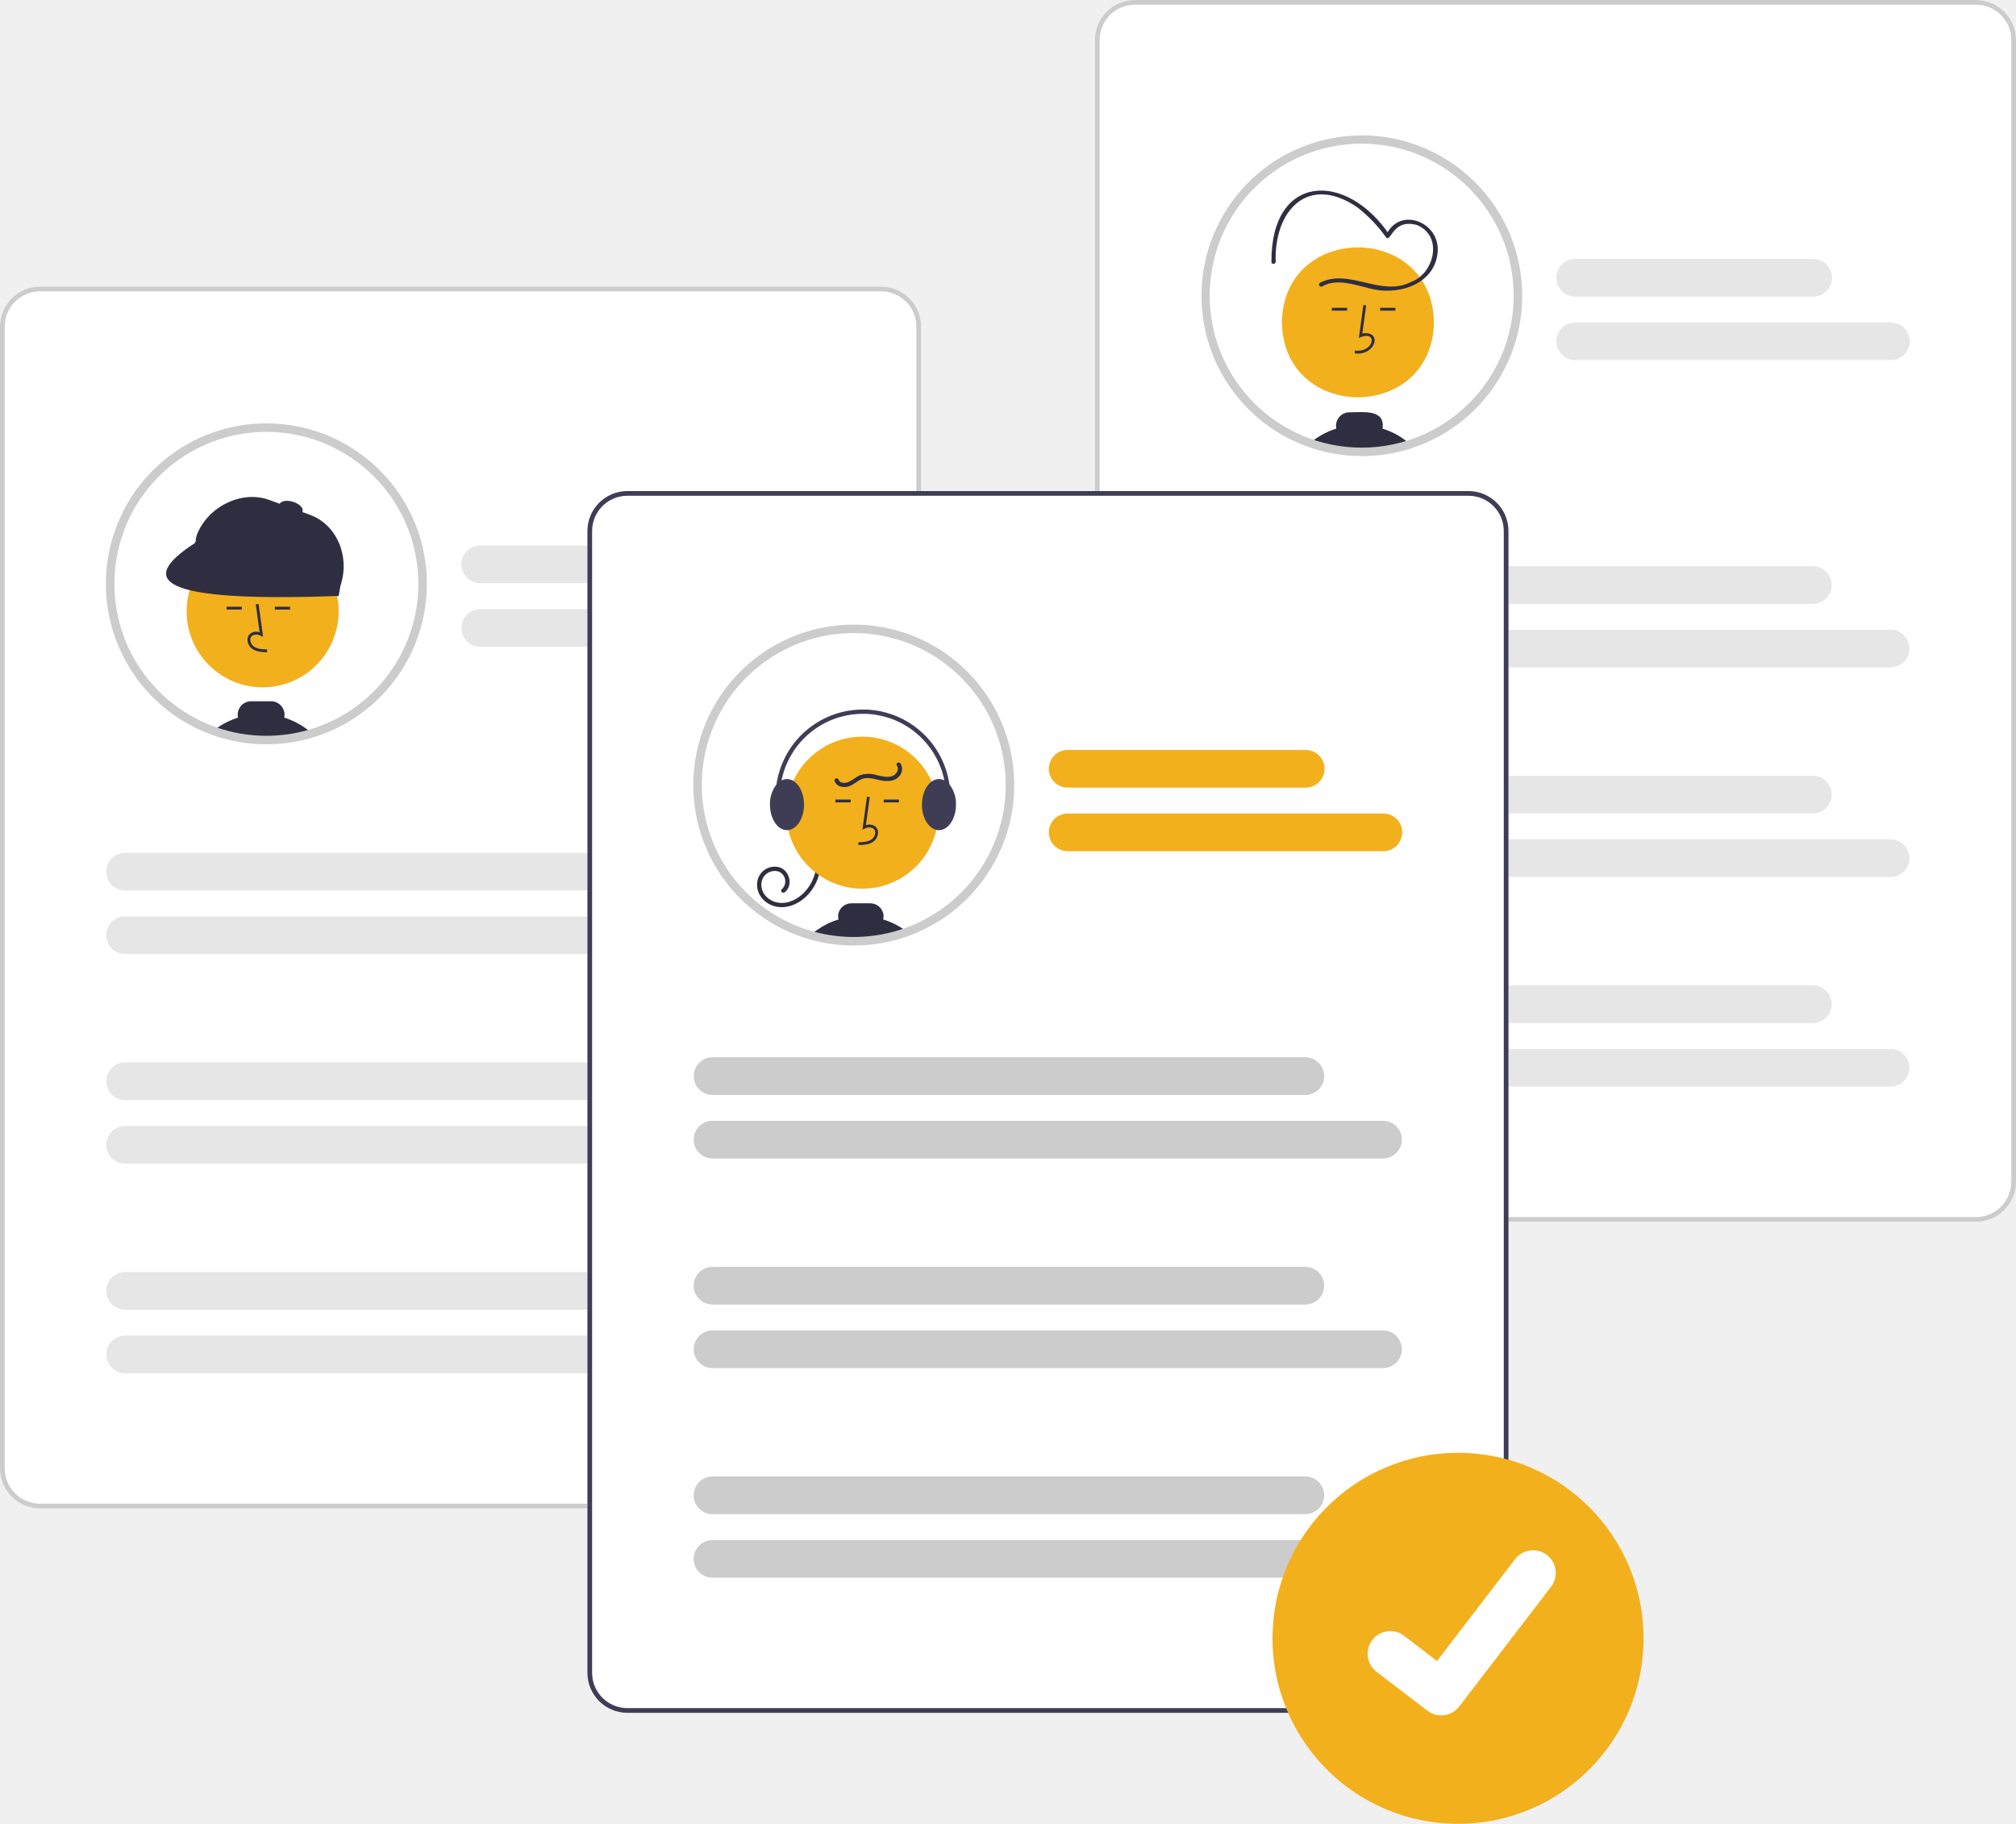
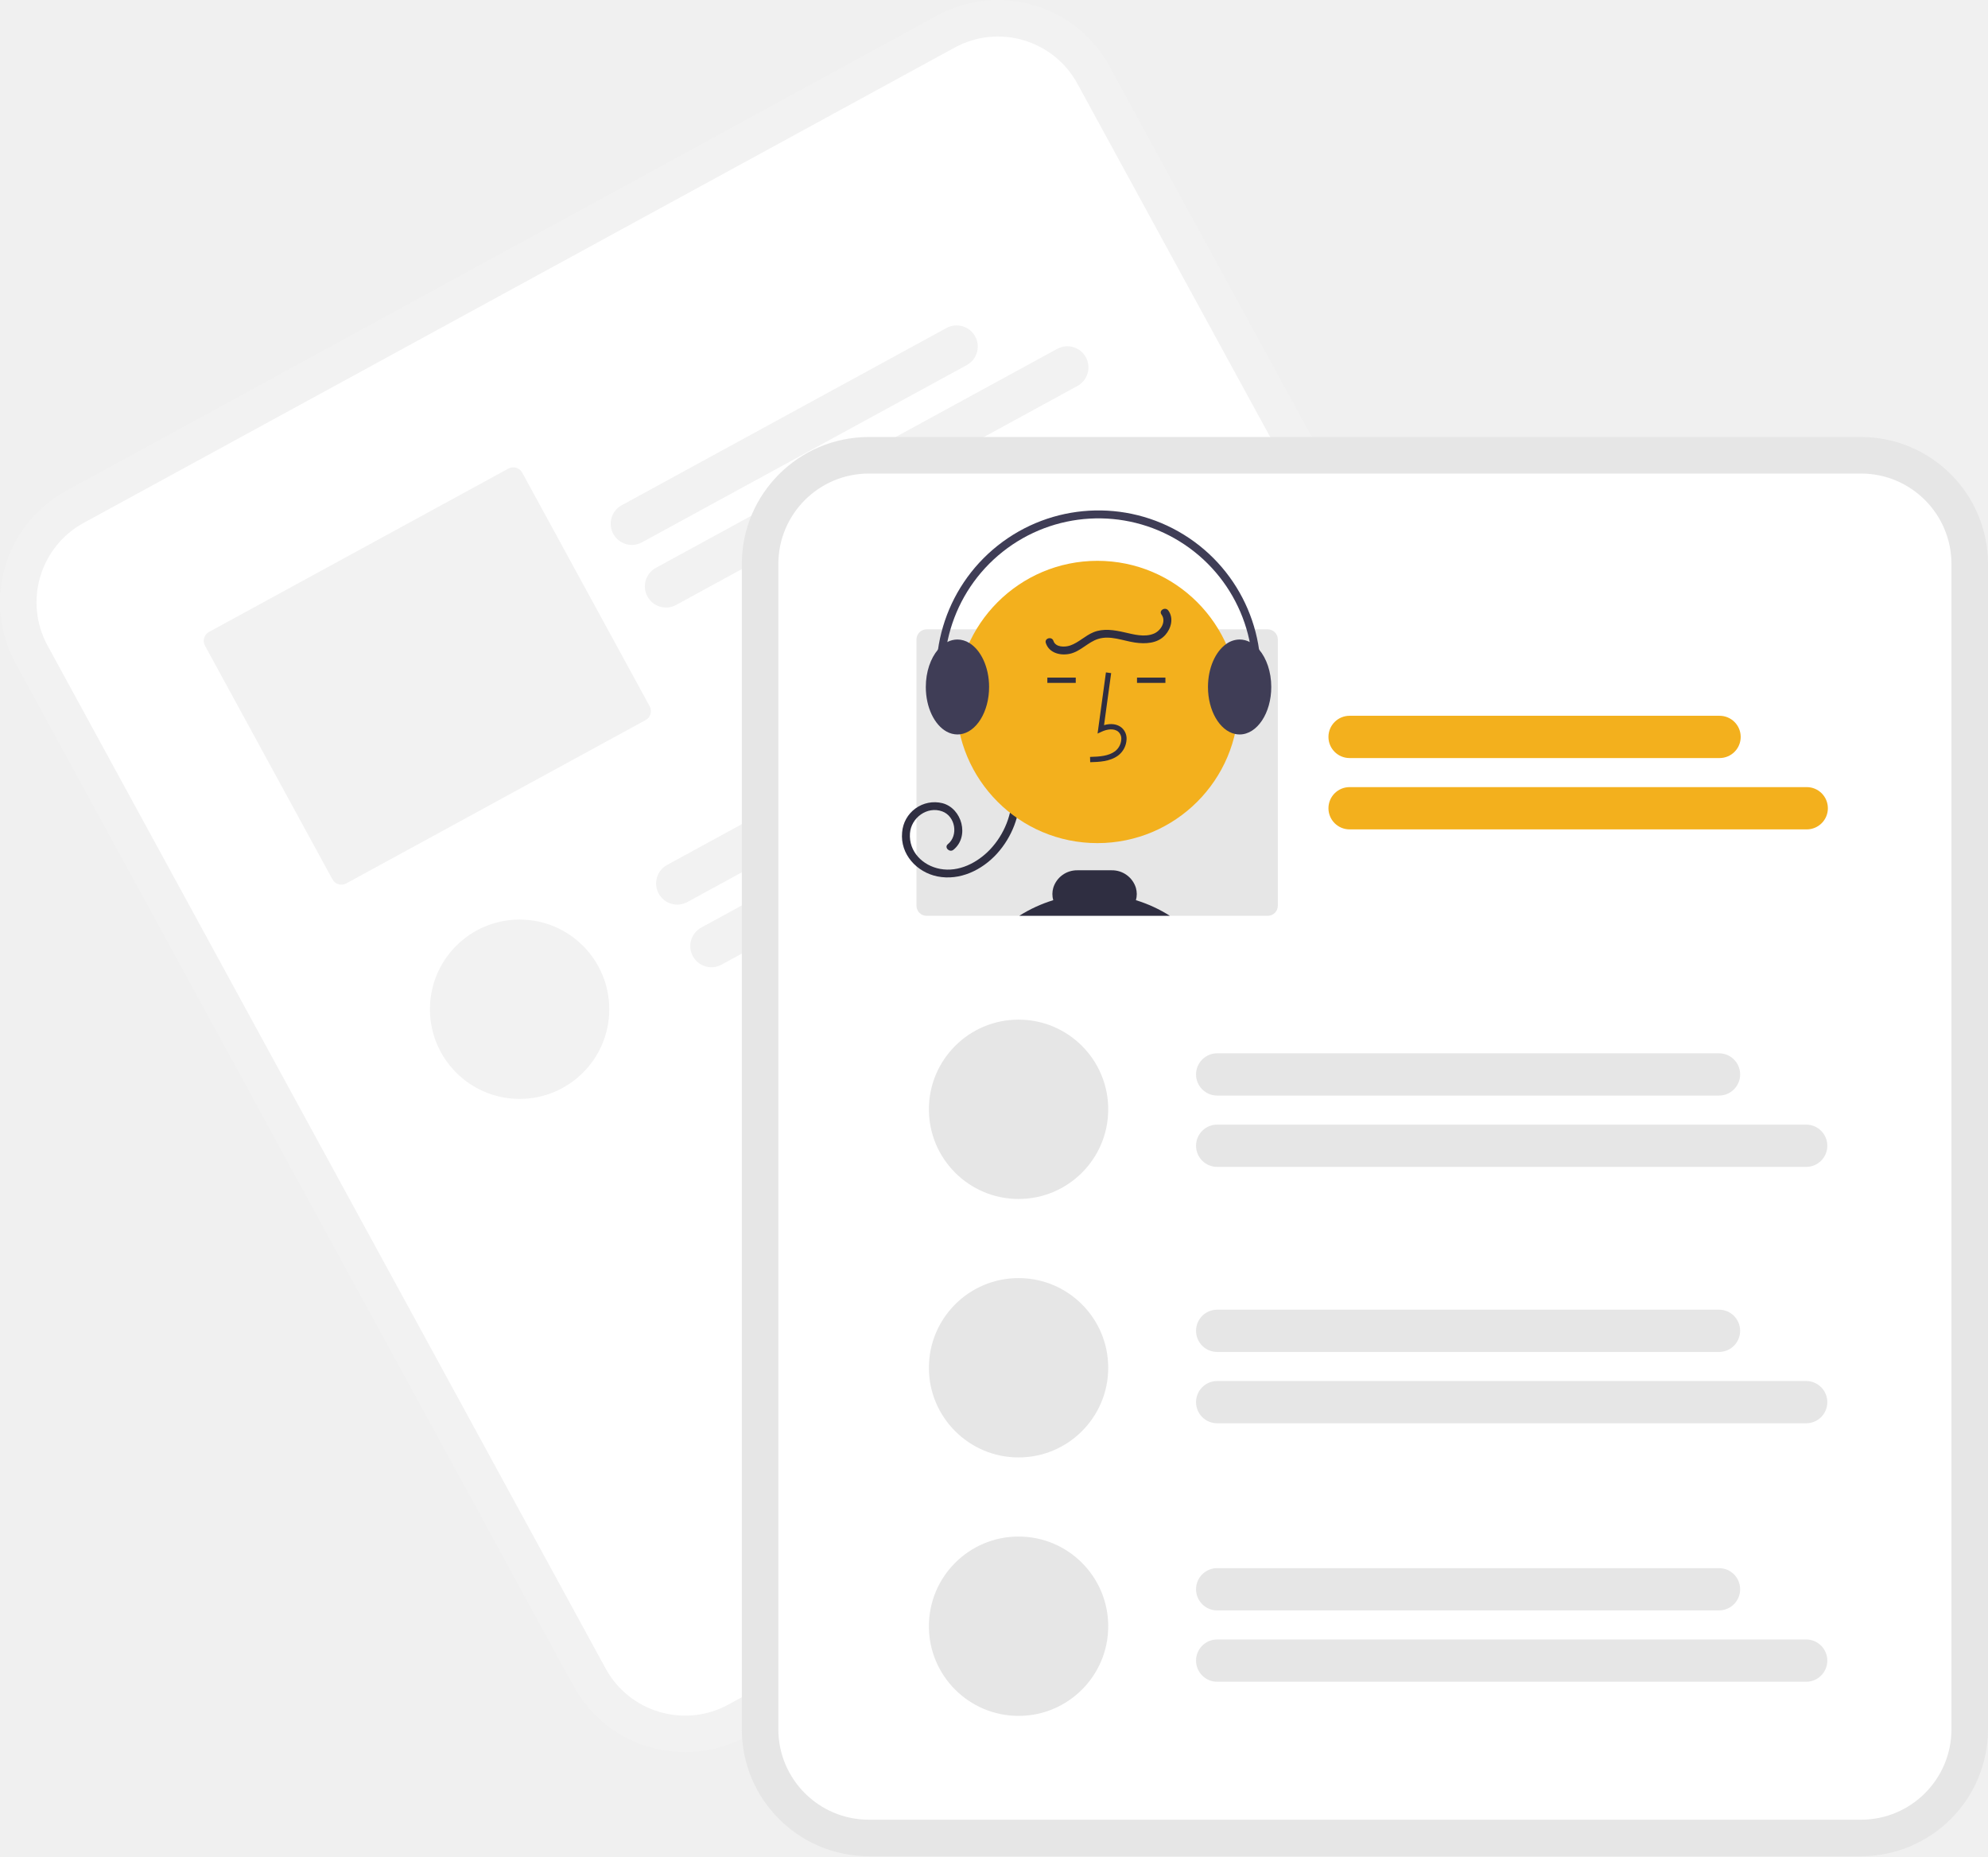
- <svg xmlns="http://www.w3.org/2000/svg" id="a5f74472-7ecd-48f3-bbcf-6d4dac68fd10" data-name="Layer 1" width="697.963" height="631.463" viewBox="0 0 697.963 631.463">
-   <path d="M556.072,656.52H264.848a13.845,13.845,0,0,1-13.829-13.829V247.342a13.845,13.845,0,0,1,13.829-13.829H556.072a13.845,13.845,0,0,1,13.829,13.829V642.691A13.845,13.845,0,0,1,556.072,656.52Z" transform="translate(-251.0186 -134.2684)" fill="#fff" />
-   <path d="M397.332,336.403a54.107,54.107,0,0,1-37.341,51.444c-.325.103-.649.207-.979.305-1.406.433-2.832.802-4.283,1.116a53.172,53.172,0,0,1-7.971,1.106q-1.748.118-3.516.118a53.995,53.995,0,0,1-17.884-3.029c-.167-.059-.334-.118-.497-.177a54.095,54.095,0,1,1,72.47-50.884Z" transform="translate(-251.0186 -134.2684)" fill="#fff" />
-   <circle cx="90.928" cy="211.655" r="26.317" fill="#f3b01d" />
-   <path d="M343.482,360.103l.027-.983c-1.83-.051-3.443-.166-4.655-1.051a3.023,3.023,0,0,1-1.171-2.227,1.728,1.728,0,0,1,.567-1.423,2.979,2.979,0,0,1,3.043-.027l.814.373L340.547,343.361l-.974.134,1.327,9.7a3.472,3.472,0,0,0-3.284.473,2.69,2.69,0,0,0-.915,2.209,3.999,3.999,0,0,0,1.574,2.986C339.832,360,341.856,360.057,343.482,360.103Z" transform="translate(-251.0186 -134.2684)" fill="#2f2e41" />
-   <rect x="78.439" y="210.063" width="5.297" height="0.983" fill="#2f2e41" />
-   <rect x="95.158" y="210.063" width="5.297" height="0.983" fill="#2f2e41" />
-   <path d="M349.423,382.714a4.814,4.814,0,0,0,.108-.983,4.679,4.679,0,0,0-4.671-4.671h-6.884a4.676,4.676,0,0,0-4.671,4.671,4.543,4.543,0,0,0,.108.988,26.424,26.424,0,0,0-7.282,3.604c-.433.3-.861.624-1.269.964.162.059.329.118.497.177a53.995,53.995,0,0,0,17.884,3.029q1.77,0,3.516-.118a53.172,53.172,0,0,0,7.971-1.106c1.451-.315,2.877-.683,4.283-1.116A26.65,26.65,0,0,0,349.423,382.714Z" transform="translate(-251.0186 -134.2684)" fill="#2f2e41" />
-   <path d="M348.538,389.751a3.618,3.618,0,0,0-1.78.625,53.172,53.172,0,0,0,7.971-1.106Z" transform="translate(-251.0186 -134.2684)" fill="#2f2e41" />
-   <path d="M365.814,339.672,320.096,322.947a1.967,1.967,0,0,1-1.171-2.523l.155-.731c3.57-9.76,15.405-15.902,25.165-12.332l14.068,5.147c9.76,3.57,14.002,15.127,10.431,24.887l-.407,1.105A1.967,1.967,0,0,1,365.814,339.672Z" transform="translate(-251.0186 -134.2684)" fill="#2f2e41" />
-   <path d="M368.276,340.6c-63.721,2.351-69.289-5.655-49.874-18.245l4.119-7.579L369.727,331.986Z" transform="translate(-251.0186 -134.2684)" fill="#2f2e41" />
-   <ellipse cx="351.779" cy="310.104" rx="2.213" ry="4.18" transform="translate(-297.4833 423.4543) rotate(-73.26954)" fill="#2f2e41" />
-   <path d="M343.242,391.968a55.43,55.43,0,0,1-18.372-3.112l-.513-.183a55.565,55.565,0,1,1,36.089.577c-.349.111-.678.216-1.013.315-1.397.43-2.878.816-4.392,1.144a54.763,54.763,0,0,1-8.193,1.137C345.664,391.927,344.448,391.968,343.242,391.968Zm0-108.179a52.622,52.622,0,0,0-17.88,102.11l.487.174a52.474,52.474,0,0,0,17.392,2.945c1.14,0,2.289-.039,3.416-.115a51.87,51.87,0,0,0,7.758-1.076c1.432-.31,2.832-.675,4.161-1.084.329-.098.641-.198.954-.297A52.622,52.622,0,0,0,343.242,283.789Z" transform="translate(-251.0186 -134.2684)" fill="#ccc" />
-   <path d="M269.607,502.682" transform="translate(-251.0186 -134.2684)" fill="#f2f2f2" />
-   <path d="M556.072,656.52H264.848a13.845,13.845,0,0,1-13.829-13.829V247.342a13.845,13.845,0,0,1,13.829-13.829H556.072a13.845,13.845,0,0,1,13.829,13.829V642.691A13.845,13.845,0,0,1,556.072,656.52ZM264.848,235.14a12.216,12.216,0,0,0-12.202,12.202V642.691a12.216,12.216,0,0,0,12.202,12.202H556.072a12.216,12.216,0,0,0,12.202-12.202V247.342a12.216,12.216,0,0,0-12.202-12.202Z" transform="translate(-251.0186 -134.2684)" fill="#ccc" />
-   <path d="M499.695,336.193H417.288a6.519,6.519,0,0,1,0-13.039H499.695a6.519,6.519,0,1,1,0,13.039Z" transform="translate(-251.0186 -134.2684)" fill="#e6e6e6" />
-   <path d="M526.587,358.195H417.288a6.519,6.519,0,0,1,0-13.039h109.299a6.519,6.519,0,0,1,0,13.039Z" transform="translate(-251.0186 -134.2684)" fill="#e6e6e6" />
-   <path d="M499.575,442.585H294.333a6.519,6.519,0,1,1,0-13.039H499.575a6.519,6.519,0,0,1,0,13.039Z" transform="translate(-251.0186 -134.2684)" fill="#e6e6e6" />
-   <path d="M526.467,464.587H294.333a6.519,6.519,0,1,1,0-13.039H526.467a6.519,6.519,0,1,1,0,13.039Z" transform="translate(-251.0186 -134.2684)" fill="#e6e6e6" />
-   <path d="M499.575,515.158H294.333a6.519,6.519,0,1,1,0-13.039H499.575a6.519,6.519,0,0,1,0,13.039Z" transform="translate(-251.0186 -134.2684)" fill="#e6e6e6" />
-   <path d="M526.467,537.16H294.333a6.519,6.519,0,1,1,0-13.039H526.467a6.519,6.519,0,1,1,0,13.039Z" transform="translate(-251.0186 -134.2684)" fill="#e6e6e6" />
-   <path d="M499.575,587.731H294.333a6.519,6.519,0,1,1,0-13.039H499.575a6.519,6.519,0,0,1,0,13.039Z" transform="translate(-251.0186 -134.2684)" fill="#e6e6e6" />
-   <path d="M526.467,609.733H294.333a6.519,6.519,0,1,1,0-13.039H526.467a6.519,6.519,0,1,1,0,13.039Z" transform="translate(-251.0186 -134.2684)" fill="#e6e6e6" />
-   <path d="M935.152,557.276l-291.225 0a13.845,13.845,0,0,1-13.829-13.829l-0-395.35a13.845,13.845,0,0,1,13.829-13.829l291.225-0a13.845,13.845,0,0,1,13.829,13.829l0,395.35A13.845,13.845,0,0,1,935.152,557.276Z" transform="translate(-251.0186 -134.2684)" fill="#fff" />
-   <path d="M935.152,557.276l-291.225 0a13.845,13.845,0,0,1-13.829-13.829l-0-395.35a13.845,13.845,0,0,1,13.829-13.829l291.225-0a13.845,13.845,0,0,1,13.829,13.829l0,395.35A13.845,13.845,0,0,1,935.152,557.276ZM643.927,135.896a12.216,12.216,0,0,0-12.202,12.202l0,395.349a12.216,12.216,0,0,0,12.202,12.202l291.225-0A12.216,12.216,0,0,0,947.354,543.447l-0-395.35A12.216,12.216,0,0,0,935.152,135.895Z" transform="translate(-251.0186 -134.2684)" fill="#ccc" />
-   <path d="M776.548,236.62a54.09,54.09,0,1,1-54.09-54.09A54.107,54.107,0,0,1,776.548,236.62Z" transform="translate(-251.0186 -134.2684)" fill="#fff" />
-   <path d="M747.458,245.876c-.591,34.593-52.047,34.588-52.633-.001C695.415,211.282,746.872,211.288,747.458,245.876Z" transform="translate(-251.0186 -134.2684)" fill="#f3b01d" />
-   <path d="M720.097,256.613l-.027-.983c6.778.905,8.238-7.496,1.402-4.355l1.56-11.403.974.133-1.327,9.7C729.876,248.633,727.214,257.596,720.097,256.613Z" transform="translate(-251.0186 -134.2684)" fill="#2f2e41" />
-   <rect x="477.806" y="106.573" width="5.297" height="0.983" fill="#2f2e41" />
-   <rect x="461.087" y="106.573" width="5.297" height="0.983" fill="#2f2e41" />
-   <path d="M729.672,282.67c1.033-6.968-7.125-5.591-11.442-5.66a4.68,4.68,0,0,0-4.563,5.655,25.588,25.588,0,0,0-9.092,5.016,54.324,54.324,0,0,0,34.632.384A25.457,25.457,0,0,0,729.672,282.67Z" transform="translate(-251.0186 -134.2684)" fill="#2f2e41" />
-   <path d="M708.769,233.429c4.877-2.819,10.792-.656,15.829.526,9.558,2.938,22.962-.741,24.124-12.127,1.21-10.589-13.276-16.491-17.906-5.952l1.348-.176c-15.016-22.315-41.135-21.469-40.963,9.211-.056.948,1.42.945,1.475-.001-.553-18.079,11.412-30.438,28.326-18.819a49.831,49.831,0,0,1,9.889,10.354c1.761,1.974,2.144-6.527,10.575-4.301,9.278,3.594,6.251,16.88-2.042,19.797-10.247,5.235-21.344-4.915-31.399.214a.738.738,0,0,0,.745,1.274Z" transform="translate(-251.0186 -134.2684)" fill="#2f2e41" />
-   <path d="M722.459,292.185a55.518,55.518,0,1,1,17.204-2.718A55.431,55.431,0,0,1,722.459,292.185Zm-0-108.179A52.622,52.622,0,1,0,775.073,236.62,52.674,52.674,0,0,0,722.459,184.006Z" transform="translate(-251.0186 -134.2684)" fill="#ccc" />
-   <path d="M878.774,236.949l-82.407 0a6.519,6.519,0,0,1,0-13.039l82.407-0a6.519,6.519,0,1,1,0,13.039Z" transform="translate(-251.0186 -134.2684)" fill="#e6e6e6" />
-   <path d="M905.667,258.951l-109.299 0a6.519,6.519,0,1,1,0-13.039l109.299-0a6.519,6.519,0,0,1,0,13.039Z" transform="translate(-251.0186 -134.2684)" fill="#e6e6e6" />
-   <path d="M878.655,343.34l-205.241 0a6.519,6.519,0,0,1,0-13.039l205.241-0a6.519,6.519,0,1,1,0,13.039Z" transform="translate(-251.0186 -134.2684)" fill="#e6e6e6" />
-   <path d="M905.547,365.343l-232.134 0a6.519,6.519,0,1,1,0-13.039l232.134-0a6.519,6.519,0,0,1,0,13.039Z" transform="translate(-251.0186 -134.2684)" fill="#e6e6e6" />
-   <path d="M878.655,415.913l-205.241 0a6.519,6.519,0,0,1,0-13.039l205.241-0a6.519,6.519,0,0,1,0,13.039Z" transform="translate(-251.0186 -134.2684)" fill="#e6e6e6" />
-   <path d="M905.547,437.916l-232.134 0a6.519,6.519,0,1,1,0-13.039l232.134-0a6.519,6.519,0,0,1,0,13.039Z" transform="translate(-251.0186 -134.2684)" fill="#e6e6e6" />
-   <path d="M878.655,488.486l-205.241 0a6.519,6.519,0,1,1,0-13.039l205.241-0a6.519,6.519,0,1,1,0,13.039Z" transform="translate(-251.0186 -134.2684)" fill="#e6e6e6" />
-   <path d="M905.547,510.489l-232.134 0a6.519,6.519,0,1,1,0-13.039l232.134-0a6.519,6.519,0,0,1,0,13.039Z" transform="translate(-251.0186 -134.2684)" fill="#e6e6e6" />
-   <path d="M759.441,727.293H468.217a13.845,13.845,0,0,1-13.829-13.829V318.114a13.845,13.845,0,0,1,13.829-13.829H759.441a13.845,13.845,0,0,1,13.829,13.829v395.349A13.845,13.845,0,0,1,759.441,727.293Z" transform="translate(-251.0186 -134.2684)" fill="#fff" />
-   <path d="M492.506,406.064a53.926,53.926,0,0,0,15.902,38.31c.423.418.856.836,1.293,1.244a54.014,54.014,0,0,0,8.586,6.545c.59.364,1.18.713,1.785,1.052a53.784,53.784,0,0,0,9.775,4.293c.585.192,1.18.374,1.775.541a54.313,54.313,0,0,0,32.857-.924c.206-.074.413-.148.615-.221a54.094,54.094,0,1,0-72.588-50.839Z" transform="translate(-251.0186 -134.2684)" fill="#fff" />
-   <path d="M535.173,432.575a16.761,16.761,0,0,1-4.329,11.347c-2.781,3.052-6.922,5.076-11.1,4.239-3.847-.771-6.974-4.134-6.584-8.202a6.076,6.076,0,0,1,7.507-5.456c3.655.948,5.111,6.216,2.066,8.688-.731.593-1.781-.444-1.043-1.043a3.684,3.684,0,0,0-1.039-6.107,4.63,4.63,0,0,0-6.03,4.094c-.241,3.429,2.386,6.012,5.608,6.62,3.485.658,6.941-1.126,9.302-3.588a15.221,15.221,0,0,0,4.167-10.593.738.738,0,0,1,1.475,0Z" transform="translate(-251.0186 -134.2684)" fill="#2f2e41" />
-   <circle cx="298.559" cy="281.368" r="26.317" fill="#f3b01d" />
-   <path d="M548.231,426.866l-.027-.983c1.83-.051,3.443-.166,4.655-1.051a3.023,3.023,0,0,0,1.171-2.227,1.728,1.728,0,0,0-.567-1.423,2.979,2.979,0,0,0-3.043-.027l-.814.373,1.56-11.403.974.134-1.327,9.7a3.472,3.472,0,0,1,3.284.473,2.69,2.69,0,0,1,.915,2.209,3.999,3.999,0,0,1-1.574,2.986C551.881,426.763,549.857,426.82,548.231,426.866Z" transform="translate(-251.0186 -134.2684)" fill="#2f2e41" />
-   <rect x="305.94" y="276.826" width="5.297" height="0.983" fill="#2f2e41" />
-   <rect x="289.222" y="276.826" width="5.297" height="0.983" fill="#2f2e41" />
-   <path d="M531.622,458.049a54.313,54.313,0,0,0,32.857-.924c.206-.074.413-.148.615-.221a26.195,26.195,0,0,0-8.335-4.308,4.193,4.193,0,0,0-.01-2.311,4.651,4.651,0,0,0-4.499-3.265H545.838a4.635,4.635,0,0,0-4.489,3.26,4.211,4.211,0,0,0-.01,2.316,26.222,26.222,0,0,0-7.435,3.644q-.686.479-1.328,1.003C532.252,457.503,531.932,457.774,531.622,458.049Z" transform="translate(-251.0186 -134.2684)" fill="#2f2e41" />
-   <path d="M570.193,412.845c0,4.435,2.183,8.113,5.02,8.753a4.058,4.058,0,0,0,.88.098c3.25,0,5.901-3.968,5.901-8.851a10.869,10.869,0,0,0-2.272-6.973,5.694,5.694,0,0,0-1.736-1.411,4.114,4.114,0,0,0-1.893-.467,4.314,4.314,0,0,0-2.513.846C571.58,406.256,570.193,409.309,570.193,412.845Z" transform="translate(-251.0186 -134.2684)" fill="#3f3d56" />
-   <path d="M517.579,412.845c0,3.816,1.613,7.071,3.875,8.315a4.2,4.2,0,0,0,2.026.536,3.801,3.801,0,0,0,.472-.029c3.029-.359,5.429-4.175,5.429-8.822,0-3.722-1.539-6.914-3.713-8.217a4.217,4.217,0,0,0-2.188-.634,4.114,4.114,0,0,0-1.893.467,5.726,5.726,0,0,0-1.741,1.416A10.89,10.89,0,0,0,517.579,412.845Z" transform="translate(-251.0186 -134.2684)" fill="#3f3d56" />
-   <path d="M521.821,420.311a.738.738,0,0,0,.699-.974,28.765,28.765,0,1,1,55.411-3.233.738.738,0,0,0,1.443.304,30.241,30.241,0,1,0-58.252,3.4A.738.738,0,0,0,521.821,420.311Z" transform="translate(-251.0186 -134.2684)" fill="#3f3d56" />
-   <path d="M562.797,398.586a3.688,3.688,0,0,1-.57,4.566c-1.429,1.596-3.707,1.697-5.685,1.4-2.22-.332-4.574-1.372-6.822-.672-1.915.597-3.282,2.335-5.272,2.771-1.765.387-3.875-.125-4.494-2.006-.297-.904,1.127-1.291,1.422-.392.4,1.217,2.128,1.193,3.118.856,1.587-.54,2.81-1.854,4.369-2.482a9.56,9.56,0,0,1,5.706.016c1.764.397,3.795.986,5.553.244,1.301-.549,2.336-2.279,1.4-3.556-.562-.767.718-1.503,1.274-.745Z" transform="translate(-251.0186 -134.2684)" fill="#2f2e41" />
-   <path d="M546.595,461.629a55.462,55.462,0,0,1-15.382-2.163c-.588-.165-1.205-.353-1.825-.556a55.416,55.416,0,0,1-10.04-4.409c-.599-.336-1.2-.69-1.835-1.082a55.612,55.612,0,0,1-8.819-6.723c-.447-.417-.89-.845-1.322-1.272a55.56,55.56,0,1,1,58.227,12.866c-.203.074-.413.149-.623.224A55.436,55.436,0,0,1,546.595,461.629Zm0-108.179a52.617,52.617,0,0,0-37.146,89.88c.408.403.831.811,1.258,1.21a52.668,52.668,0,0,0,8.352,6.367c.602.371,1.169.705,1.734,1.022a52.446,52.446,0,0,0,9.509,4.176c.584.191,1.161.367,1.718.524a52.837,52.837,0,0,0,31.971-.896l.596-.215a52.621,52.621,0,0,0-17.992-102.068Z" transform="translate(-251.0186 -134.2684)" fill="#ccc" />
-   <path d="M759.441,727.293H468.217a13.845,13.845,0,0,1-13.829-13.829V318.114a13.845,13.845,0,0,1,13.829-13.829H759.441a13.845,13.845,0,0,1,13.829,13.829v395.349A13.845,13.845,0,0,1,759.441,727.293ZM468.217,305.912a12.216,12.216,0,0,0-12.202,12.202v395.349a12.216,12.216,0,0,0,12.202,12.202H759.441a12.216,12.216,0,0,0,12.202-12.202V318.114A12.216,12.216,0,0,0,759.441,305.912Z" transform="translate(-251.0186 -134.2684)" fill="#3f3d56" />
-   <path d="M703.064,406.965H620.657a6.519,6.519,0,1,1,0-13.039h82.407a6.519,6.519,0,1,1,0,13.039Z" transform="translate(-251.0186 -134.2684)" fill="#f3b01d" />
-   <path d="M729.956,428.968H620.657a6.519,6.519,0,1,1,0-13.039h109.299a6.519,6.519,0,0,1,0,13.039Z" transform="translate(-251.0186 -134.2684)" fill="#f3b01d" />
-   <path d="M702.944,513.357H497.702a6.519,6.519,0,0,1,0-13.039H702.944a6.519,6.519,0,0,1,0,13.039Z" transform="translate(-251.0186 -134.2684)" fill="#ccc" />
-   <path d="M729.836,535.36H497.702a6.519,6.519,0,0,1,0-13.039H729.836a6.519,6.519,0,0,1,0,13.039Z" transform="translate(-251.0186 -134.2684)" fill="#ccc" />
-   <path d="M702.944,585.93H497.702a6.519,6.519,0,0,1,0-13.039H702.944a6.519,6.519,0,0,1,0,13.039Z" transform="translate(-251.0186 -134.2684)" fill="#ccc" />
-   <path d="M729.836,607.933H497.702a6.519,6.519,0,0,1,0-13.039H729.836a6.519,6.519,0,0,1,0,13.039Z" transform="translate(-251.0186 -134.2684)" fill="#ccc" />
-   <path d="M702.944,658.503H497.702a6.519,6.519,0,0,1,0-13.039H702.944a6.519,6.519,0,0,1,0,13.039Z" transform="translate(-251.0186 -134.2684)" fill="#ccc" />
-   <path d="M729.836,680.506H497.702a6.519,6.519,0,0,1,0-13.039H729.836a6.519,6.519,0,1,1,0,13.039Z" transform="translate(-251.0186 -134.2684)" fill="#ccc" />
-   <path d="M756.062,637.268a64.232,64.232,0,1,0-0,128.463h0a64.232,64.232,0,0,0,0-128.463Z" transform="translate(-251.0186 -134.2684)" fill="#f3b01d" />
-   <path id="ba2462e0-2d61-4715-874d-575d790dfdd0" data-name="f276b720-7c73-4755-84a7-b208d54eb1fc" d="M749.968,728.176a7.796,7.796,0,0,1-4.69-1.559l-.084-.063-17.664-13.512a7.85,7.85,0,0,1,9.552-12.459l11.441,8.774,27.036-35.271A7.846,7.846,0,0,1,786.56,672.632l0.0 0.0.002.002-.168.233.172-.233a7.856,7.856,0,0,1,1.451,11.003L756.218,725.105a7.851,7.851,0,0,1-6.244,3.061Z" transform="translate(-251.0186 -134.2684)" fill="#fff" />
+ <svg xmlns="http://www.w3.org/2000/svg" id="b85b6090-e265-40b4-b5a6-f759bbd384f1" data-name="Layer 1" width="753.875" height="703.828" viewBox="0 0 753.875 703.828">
+   <path d="M578.475,103.958l-23.068,12.587L271.198,271.614,248.13,284.201a48.179,48.179,0,0,0-19.195,65.296L440.578,737.391a48.179,48.179,0,0,0,65.296,19.196l.06-.033L836.159,576.375l.06-.033a48.179,48.179,0,0,0,19.196-65.296L643.771,123.153A48.179,48.179,0,0,0,578.475,103.958Z" transform="translate(-223.0627 -98.08587)" fill="#f2f2f2" />
+   <path d="M585.111,116.119l-27.323,14.908L282.088,281.455,254.766,296.363a34.309,34.309,0,0,0-13.67,46.499L452.739,730.755a34.309,34.309,0,0,0,46.499,13.67l.06-.033L829.523,564.214l.06-.033a34.309,34.309,0,0,0,13.669-46.499L631.61,129.789A34.309,34.309,0,0,0,585.111,116.119Z" transform="translate(-223.0627 -98.08587)" fill="#fff" />
+   <path d="M589.667,236.521,466.505,303.721a8.014,8.014,0,1,1-7.677-14.07l123.162-67.2a8.014,8.014,0,1,1,7.677,14.07Z" transform="translate(-223.0627 -98.08587)" fill="#f2f2f2" />
+   <path d="M631.641,244.431,479.46,327.464a8.014,8.014,0,0,1-7.677-14.07l152.181-83.033a8.014,8.014,0,1,1,7.677,14.07Z" transform="translate(-223.0627 -98.08587)" fill="#f2f2f2" />
+   <path d="M415.872,275.748l-113.548,61.954a3.841,3.841,0,0,0-1.532,5.21L349.144,431.53a3.841,3.841,0,0,0,5.21,1.532l113.548-61.954a3.841,3.841,0,0,0,1.532-5.21l-48.352-88.617A3.841,3.841,0,0,0,415.872,275.748Z" transform="translate(-223.0627 -98.08587)" fill="#f2f2f2" />
+   <path d="M650.776,348.963,483.723,440.111a8.014,8.014,0,1,1-7.677-14.07l167.053-91.148a8.014,8.014,0,1,1,7.677,14.07Z" transform="translate(-223.0627 -98.08587)" fill="#f2f2f2" />
+   <path d="M692.751,356.872,496.678,463.854a8.014,8.014,0,0,1-7.677-14.07L685.074,342.802a8.014,8.014,0,1,1,7.677,14.07Z" transform="translate(-223.0627 -98.08587)" fill="#f2f2f2" />
+   <circle cx="197.039" cy="382.672" r="34" fill="#f2f2f2" />
+   <path d="M928.812,263.788H552.494a48.179,48.179,0,0,0-48.125,48.125V753.789a48.179,48.179,0,0,0,48.125,48.125H928.812a48.179,48.179,0,0,0,48.125-48.125V311.913A48.179,48.179,0,0,0,928.812,263.788Z" transform="translate(-223.0627 -98.08587)" fill="#e6e6e6" />
+   <path d="M928.813,277.642H552.494a34.309,34.309,0,0,0-34.271,34.271V753.789A34.309,34.309,0,0,0,552.494,788.06H928.813a34.309,34.309,0,0,0,34.271-34.271V311.913A34.309,34.309,0,0,0,928.813,277.642Z" transform="translate(-223.0627 -98.08587)" fill="#fff" />
+   <path d="M875.143,385.517H734.842a8.014,8.014,0,0,1,0-16.028H875.143a8.014,8.014,0,1,1,0,16.028Z" transform="translate(-223.0627 -98.08587)" fill="#f3b01d" />
+   <path d="M908.201,412.565H734.842a8.014,8.014,0,1,1,0-16.028h173.36a8.014,8.014,0,0,1,0,16.028Z" transform="translate(-223.0627 -98.08587)" fill="#f3b01d" />
+   <path d="M703.792,336.711H574.442a3.841,3.841,0,0,0-3.84,3.84v100.95a3.841,3.841,0,0,0,3.84,3.84h129.35a3.841,3.841,0,0,0,3.84-3.84v-100.95A3.841,3.841,0,0,0,703.792,336.711Z" transform="translate(-223.0627 -98.08587)" fill="#e6e6e6" />
+   <path d="M609.924,398.701a34.087,34.087,0,0,1-8.804,23.076c-5.656,6.207-14.076,10.324-22.573,8.62-7.824-1.568-14.182-8.407-13.389-16.68a12.356,12.356,0,0,1,15.267-11.095c7.433,1.929,10.394,12.641,4.201,17.669-1.486,1.206-3.621-.904-2.121-2.121,4.094-3.324,2.829-10.595-2.112-12.419-5.754-2.123-11.85,2.443-12.264,8.326-.491,6.974,4.852,12.226,11.404,13.463,7.088,1.338,14.115-2.29,18.918-7.297a30.955,30.955,0,0,0,8.474-21.542,1.501,1.501,0,0,1,3,0Z" transform="translate(-223.0627 -98.08587)" fill="#2f2e41" />
+   <circle cx="416.155" cy="266.167" r="53.519" fill="#f3b01d" />
+   <path d="M636.48,387.089l-.056-2c3.721-.104,7.001-.337,9.466-2.138a6.148,6.148,0,0,0,2.381-4.528,3.514,3.514,0,0,0-1.153-2.895c-1.636-1.382-4.269-.935-6.188-.055l-1.655.759,3.173-23.19,1.981.271-2.699,19.727c2.607-.767,5.023-.437,6.678.961a5.471,5.471,0,0,1,1.86,4.492,8.133,8.133,0,0,1-3.2,6.073C643.903,386.881,639.787,386.996,636.48,387.089Z" transform="translate(-223.0627 -98.08587)" fill="#2f2e41" />
+   <rect x="431.167" y="256.929" width="10.771" height="2" fill="#2f2e41" />
+   <rect x="397.167" y="256.929" width="10.771" height="2" fill="#2f2e41" />
+   <path d="M609.572,445.341a53.006,53.006,0,0,1,12.89-5.93,8.568,8.568,0,0,1,.02-4.71,9.426,9.426,0,0,1,9.13-6.63h13.04a9.46,9.46,0,0,1,9.15,6.64,8.532,8.532,0,0,1,.02,4.7,53.167,53.167,0,0,1,12.89,5.93Z" transform="translate(-223.0627 -98.08587)" fill="#2f2e41" />
+   <path d="M700.522,344.391a11.571,11.571,0,0,0-3.53-2.87,8.367,8.367,0,0,0-3.85-.95,8.772,8.772,0,0,0-5.11,1.72c-4.07,2.88-6.89,9.09-6.89,16.28,0,9.02,4.44,16.5,10.21,17.8a8.253,8.253,0,0,0,1.79.2c6.61,0,12-8.07,12-18C705.142,352.811,703.332,347.681,700.522,344.391Z" transform="translate(-223.0627 -98.08587)" fill="#3f3d56" />
+   <path d="M590.602,341.861h-.01a8.578,8.578,0,0,0-4.45-1.29,8.367,8.367,0,0,0-3.85.95,11.571,11.571,0,0,0-3.53,2.87l-.01.01c-2.8,3.29-4.61,8.42-4.61,14.17,0,7.76,3.28,14.38,7.88,16.91a8.542,8.542,0,0,0,4.12,1.09,7.724,7.724,0,0,0,.96-.06h.01c6.16-.74,11.03-8.5,11.03-17.94C598.142,351.011,595.013,344.521,590.602,341.861Z" transform="translate(-223.0627 -98.08587)" fill="#3f3d56" />
+   <path d="M582.772,373.76a1.501,1.501,0,0,0,1.422-1.98,58.499,58.499,0,1,1,112.687-6.575,1.5,1.5,0,0,0,2.936.619A61.501,61.501,0,1,0,581.351,372.739,1.501,1.501,0,0,0,582.772,373.76Z" transform="translate(-223.0627 -98.08587)" fill="#3f3d56" />
+   <path d="M666.103,329.577c2.119,2.893,1.074,6.791-1.158,9.285-2.905,3.245-7.539,3.45-11.562,2.848-4.514-.676-9.303-2.791-13.873-1.366-3.895,1.215-6.674,4.748-10.721,5.635-3.589.787-7.881-.255-9.139-4.08-.605-1.838,2.291-2.626,2.893-.798.814,2.475,4.329,2.425,6.341,1.74,3.227-1.099,5.714-3.771,8.885-5.047,3.739-1.505,7.796-.825,11.603.032,3.588.808,7.718,2.006,11.293.497,2.645-1.117,4.75-4.635,2.847-7.232-1.142-1.559,1.46-3.057,2.59-1.514Z" transform="translate(-223.0627 -98.08587)" fill="#2f2e41" />
+   <path d="M874.932,513.492H684.63a8.014,8.014,0,1,1,0-16.028H874.932a8.014,8.014,0,0,1,0,16.028Z" transform="translate(-223.0627 -98.08587)" fill="#e6e6e6" />
+   <path d="M907.99,540.539H684.63a8.014,8.014,0,1,1,0-16.028H907.99a8.014,8.014,0,1,1,0,16.028Z" transform="translate(-223.0627 -98.08587)" fill="#e6e6e6" />
+   <path d="M874.932,610.705H684.63a8.014,8.014,0,1,1,0-16.028H874.932a8.014,8.014,0,1,1,0,16.028Z" transform="translate(-223.0627 -98.08587)" fill="#e6e6e6" />
+   <path d="M907.99,637.753H684.63a8.014,8.014,0,1,1,0-16.028H907.99a8.014,8.014,0,1,1,0,16.028Z" transform="translate(-223.0627 -98.08587)" fill="#e6e6e6" />
+   <circle cx="386.25" cy="420.614" r="34" fill="#e6e6e6" />
+   <circle cx="386.25" cy="518.614" r="34" fill="#e6e6e6" />
+   <path d="M874.932,708.705H684.63a8.014,8.014,0,1,1,0-16.028H874.932a8.014,8.014,0,1,1,0,16.028Z" transform="translate(-223.0627 -98.08587)" fill="#e6e6e6" />
+   <path d="M907.99,735.753H684.63a8.014,8.014,0,1,1,0-16.028H907.99a8.014,8.014,0,1,1,0,16.028Z" transform="translate(-223.0627 -98.08587)" fill="#e6e6e6" />
+   <circle cx="386.25" cy="616.614" r="34" fill="#e6e6e6" />
</svg>
